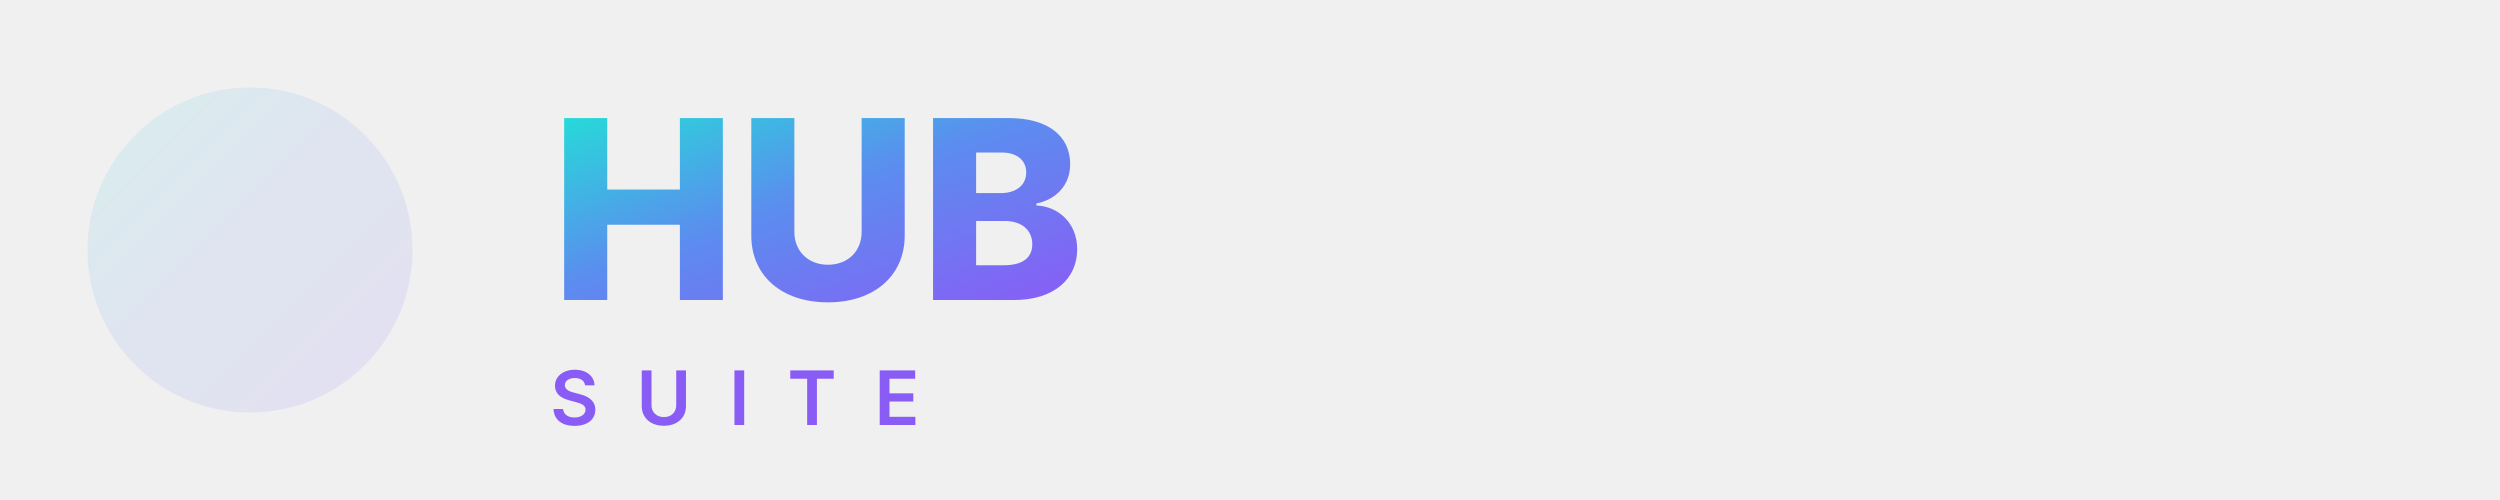
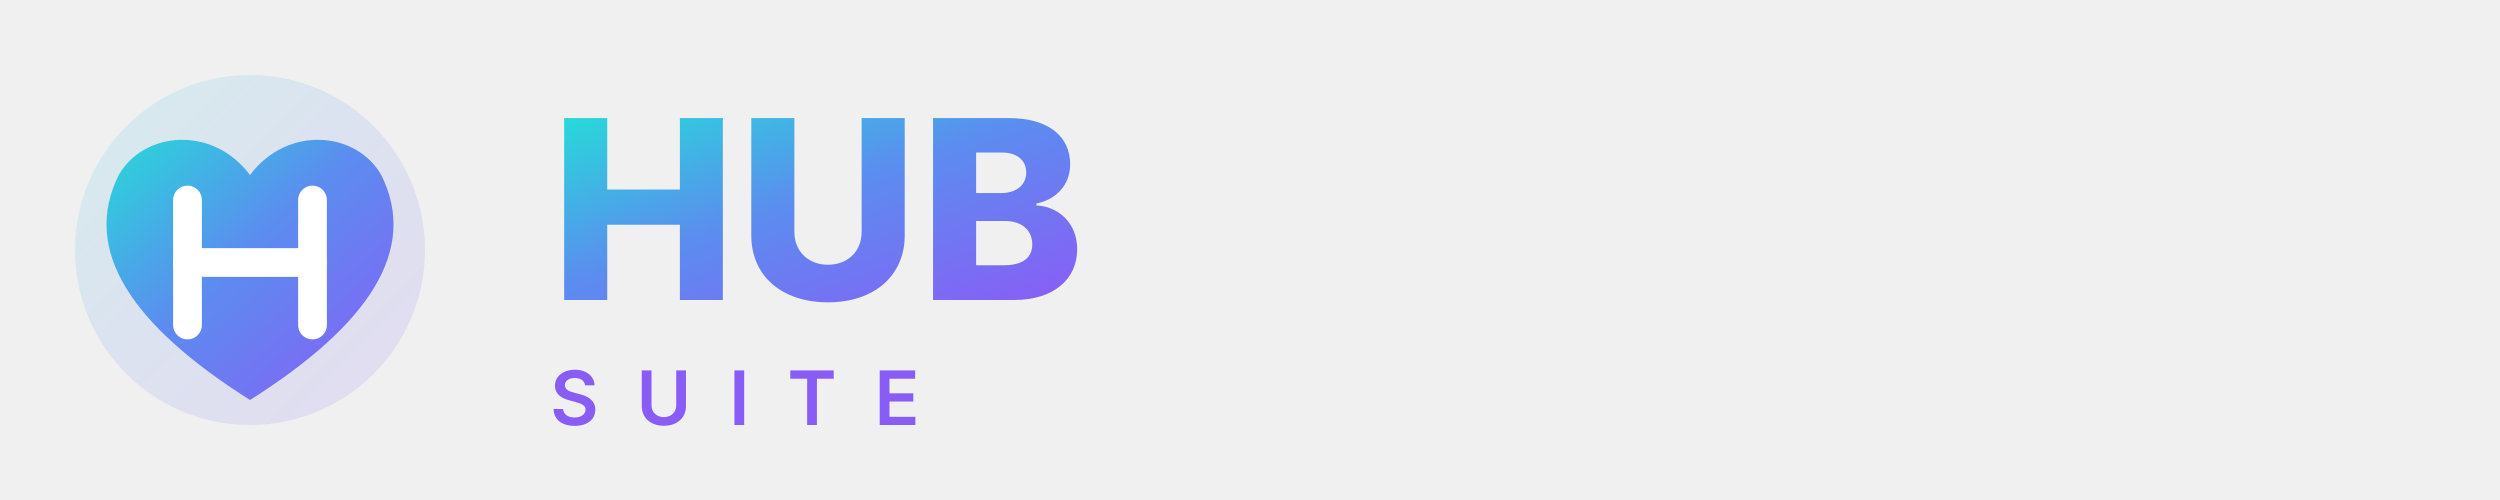
<svg xmlns="http://www.w3.org/2000/svg" viewBox="0 0 400 80" width="800" height="160" role="img" aria-label="HubSuite">
  <defs>
    <linearGradient id="g" x1="0" y1="0" x2="1" y2="1">
      <stop offset="0%" stop-color="#27d9d9" />
      <stop offset="45%" stop-color="#5b8def" />
      <stop offset="100%" stop-color="#8a5cf6" />
    </linearGradient>
  </defs>
  <g transform="translate(8 8)">
-     <circle cx="32" cy="32" r="26" fill="url(#g)" opacity="0.12" />
-     <g stroke="url(#g)" stroke-width="6.5" stroke-linecap="round" fill="none">
-       <line x1="18" y1="14" x2="18" y2="50" />
-       <line x1="46" y1="14" x2="46" y2="50" />
-       <line x1="18" y1="32" x2="46" y2="32" />
+     <circle cx="32" cy="32" r="28" fill="url(#g)" opacity="0.14" />
+     <path d="M32 56 C 13 44, 5 32, 11 20 C 15 13, 26 12, 32 20 C 38 12, 49 13, 53 20 C 59 32, 51 44, 32 56 Z" fill="url(#g)" />
+     <g stroke="white" stroke-width="4.6" stroke-linecap="round" fill="none">
+       <line x1="22" y1="24" x2="22" y2="44" />
+       <line x1="42" y1="24" x2="42" y2="44" />
+       <line x1="22" y1="34" x2="42" y2="34" />
    </g>
  </g>
  <text x="88" y="48" font-family="Inter, system-ui, sans-serif" font-weight="800" font-size="40" fill="url(#g)">HUB</text>
  <text x="88" y="68" font-family="Inter, system-ui, sans-serif" font-weight="600" font-size="12" letter-spacing="6" fill="#8a5cf6">SUITE</text>
</svg>
